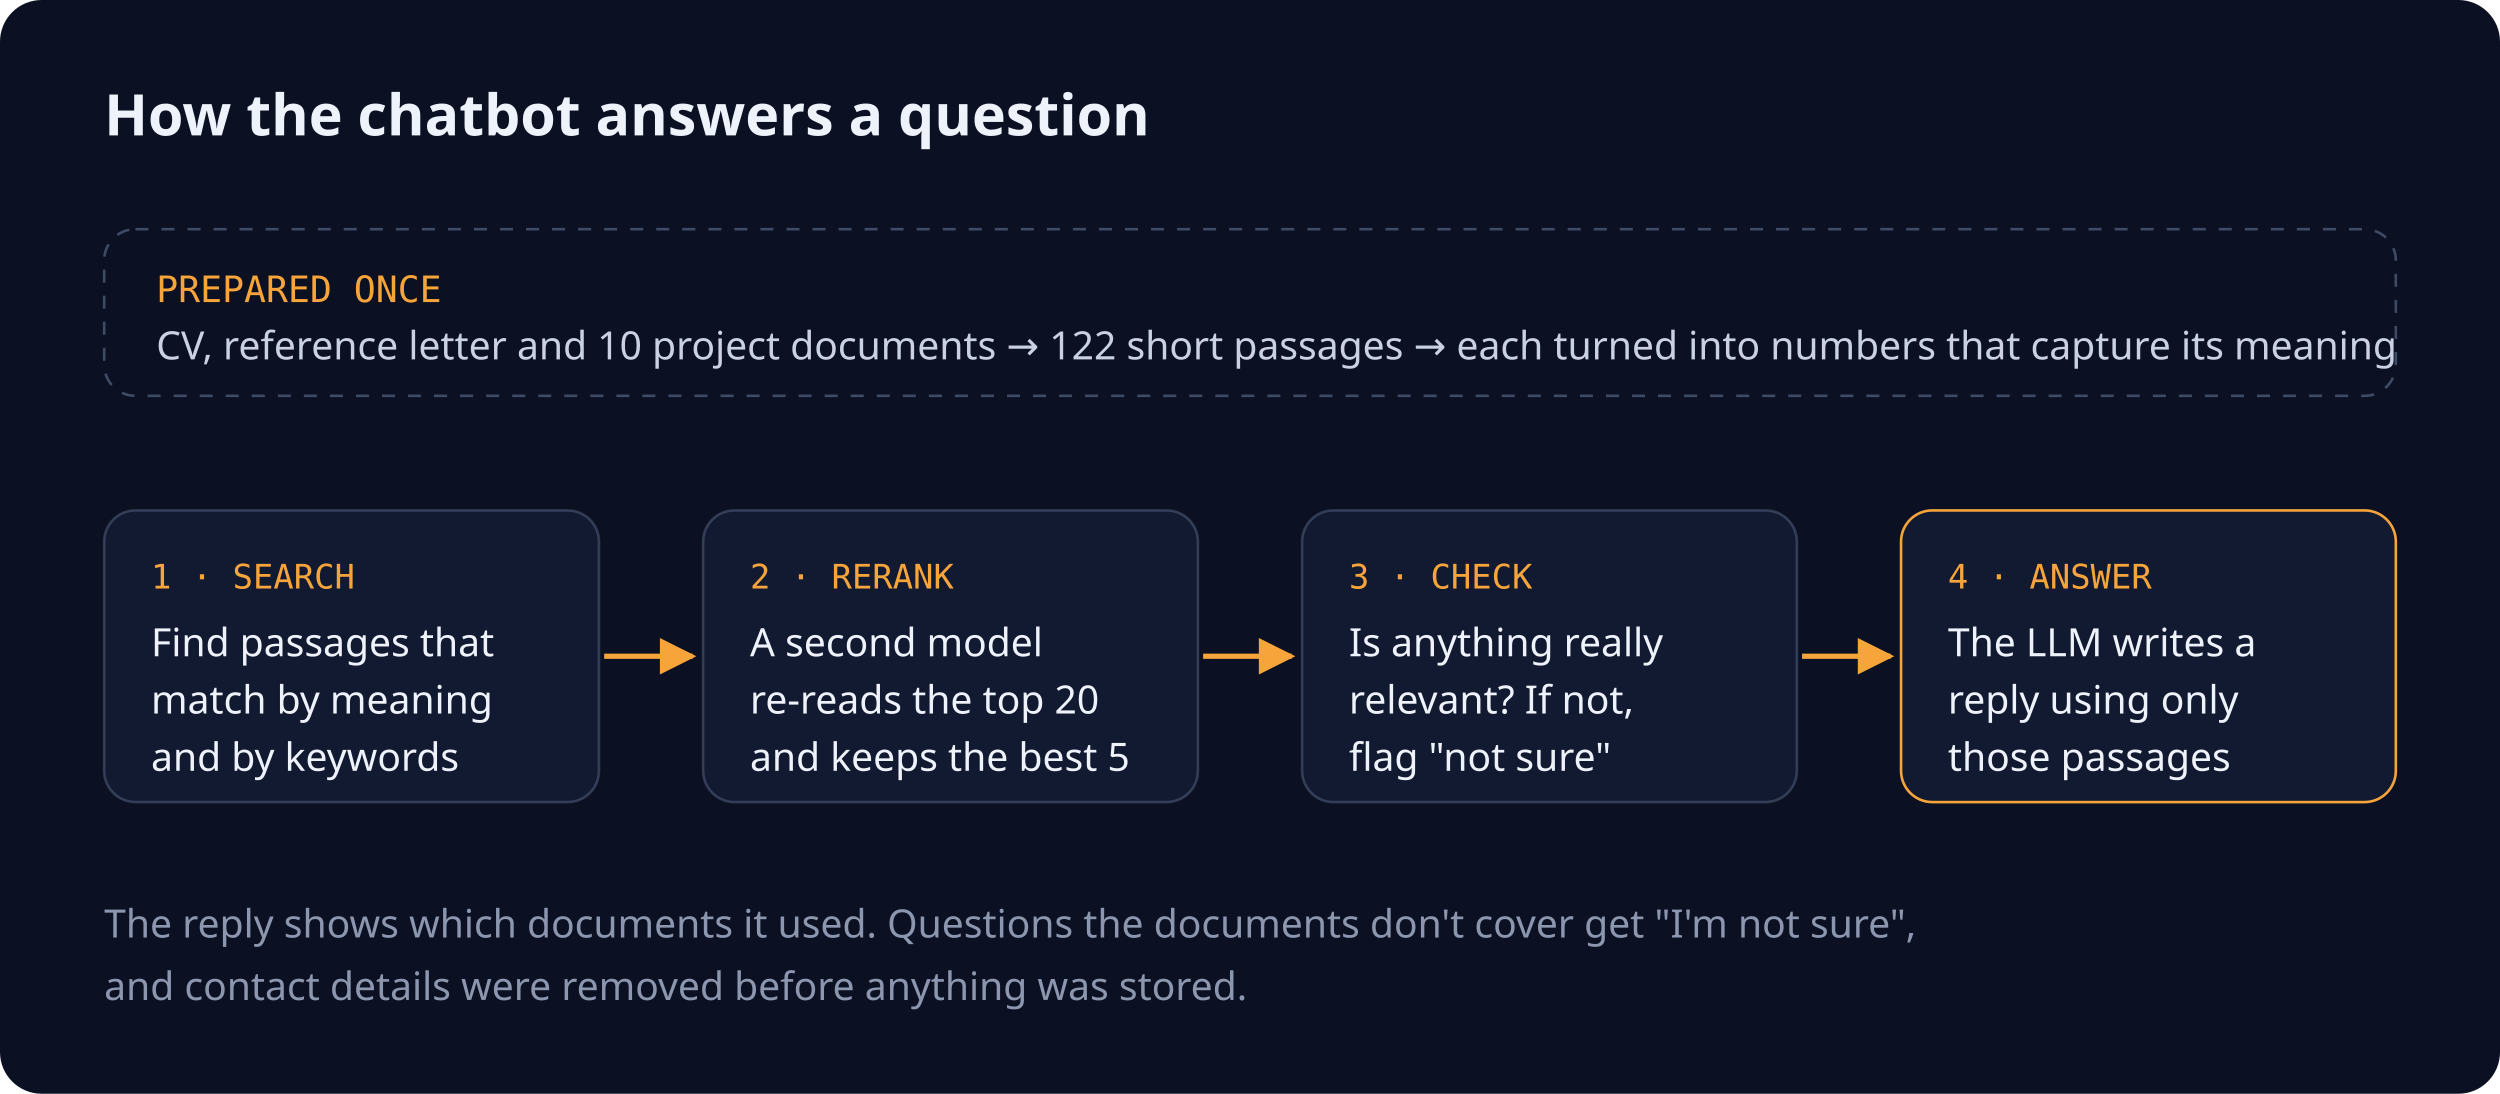
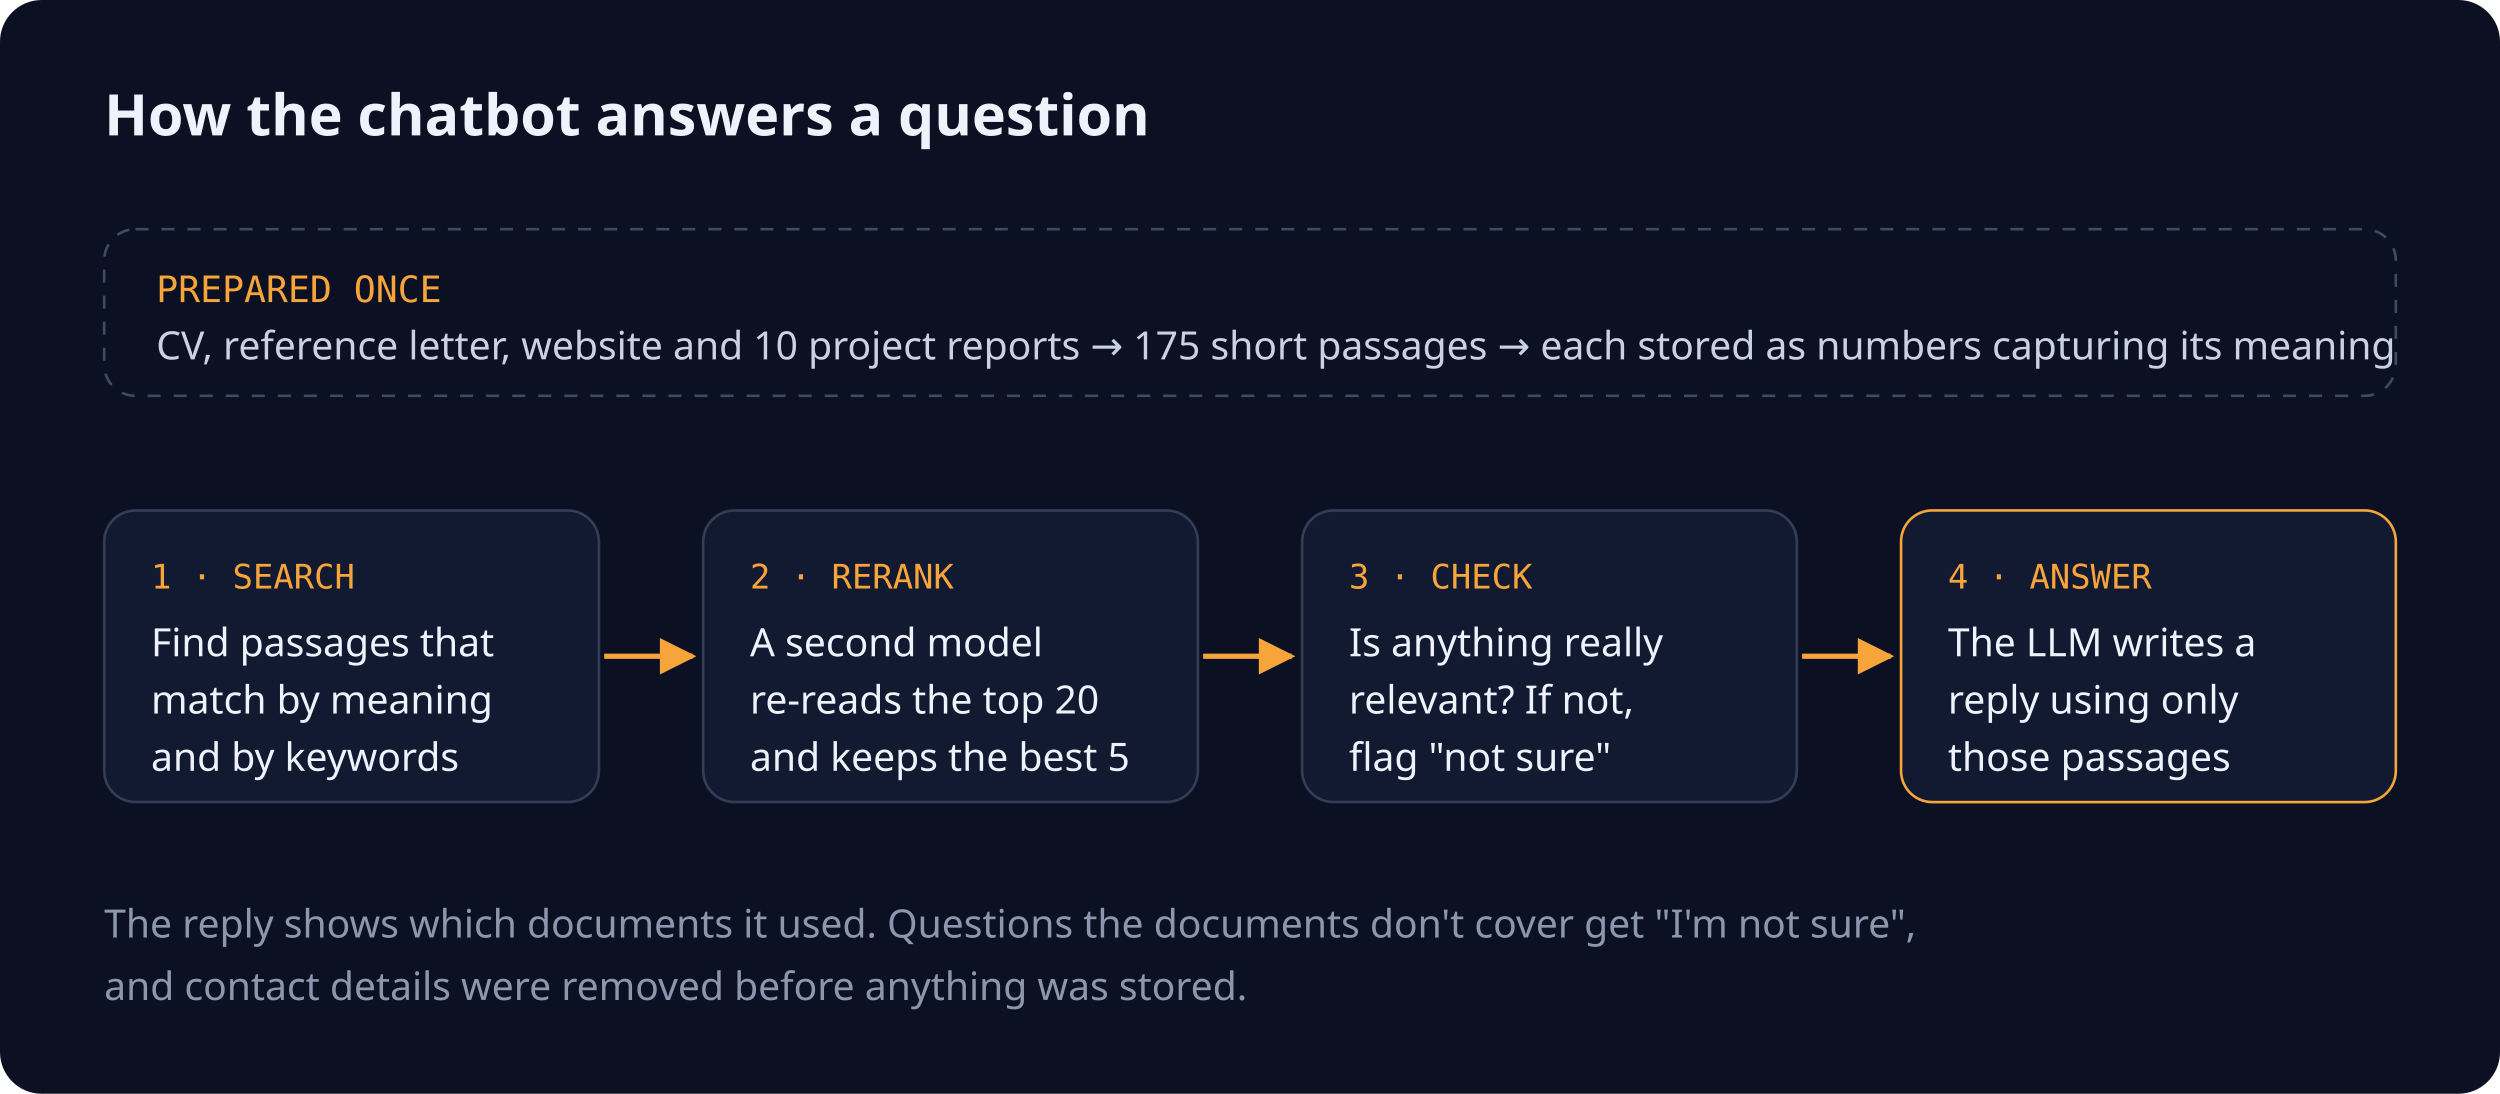
<svg xmlns="http://www.w3.org/2000/svg" viewBox="0 0 960 420" font-family="Manrope, Segoe UI, system-ui, sans-serif">
  <rect width="960" height="420" rx="16" fill="#0B1122" />
  <defs>
    <marker id="a" viewBox="0 0 10 10" refX="9" refY="5" markerWidth="7" markerHeight="7" orient="auto">
      <path d="M0 0L10 5L0 10z" fill="#F7A43B" />
    </marker>
  </defs>
  <text x="40" y="52" fill="#EEF2FA" font-size="22" font-weight="700" font-family="Sora, Segoe UI, sans-serif">How the chatbot answers a question</text>
  <rect x="40" y="88" width="880" height="64" rx="12" fill="none" stroke="rgba(160,180,225,.35)" stroke-dasharray="5 5" />
  <text x="60" y="116" fill="#F7A43B" font-size="14" font-family="JetBrains Mono, Menlo, monospace">PREPARED ONCE</text>
-   <text x="60" y="138" fill="#C9D1E3" font-size="15">CV, reference letter and 10 project documents  →  122 short passages  →  each turned into numbers that capture its meaning</text>
+   <text x="60" y="138" fill="#C9D1E3" font-size="15">CV, reference letter, website and 10 project reports  →  175 short passages  →  each stored as numbers capturing its meaning</text>
  <g font-size="15" fill="#EEF2FA">
    <rect x="40" y="196" width="190" height="112" rx="12" fill="#121A31" stroke="rgba(160,180,225,.25)" />
    <text x="58" y="226" fill="#F7A43B" font-size="13" font-family="JetBrains Mono, Menlo, monospace">1 · SEARCH</text>
    <text x="58" y="252">Find passages that</text>
    <text x="58" y="274">match by meaning</text>
    <text x="58" y="296">and by keywords</text>
    <rect x="270" y="196" width="190" height="112" rx="12" fill="#121A31" stroke="rgba(160,180,225,.25)" />
    <text x="288" y="226" fill="#F7A43B" font-size="13" font-family="JetBrains Mono, Menlo, monospace">2 · RERANK</text>
    <text x="288" y="252">A second model</text>
    <text x="288" y="274">re-reads the top 20</text>
    <text x="288" y="296">and keeps the best 5</text>
    <rect x="500" y="196" width="190" height="112" rx="12" fill="#121A31" stroke="rgba(160,180,225,.25)" />
    <text x="518" y="226" fill="#F7A43B" font-size="13" font-family="JetBrains Mono, Menlo, monospace">3 · CHECK</text>
    <text x="518" y="252">Is anything really</text>
    <text x="518" y="274">relevant? If not,</text>
    <text x="518" y="296">flag "not sure"</text>
    <rect x="730" y="196" width="190" height="112" rx="12" fill="#121A31" stroke="#F7A43B" />
    <text x="748" y="226" fill="#F7A43B" font-size="13" font-family="JetBrains Mono, Menlo, monospace">4 · ANSWER</text>
    <text x="748" y="252">The LLM writes a</text>
    <text x="748" y="274">reply using only</text>
    <text x="748" y="296">those passages</text>
  </g>
  <g stroke="#F7A43B" stroke-width="2" marker-end="url(#a)">
    <line x1="232" y1="252" x2="266" y2="252" />
    <line x1="462" y1="252" x2="496" y2="252" />
    <line x1="692" y1="252" x2="726" y2="252" />
  </g>
  <text x="40" y="360" fill="#8C96AE" font-size="15">The reply shows which documents it used. Questions the documents don't cover get "I'm not sure",</text>
  <text x="40" y="384" fill="#8C96AE" font-size="15">and contact details were removed before anything was stored.</text>
</svg>
